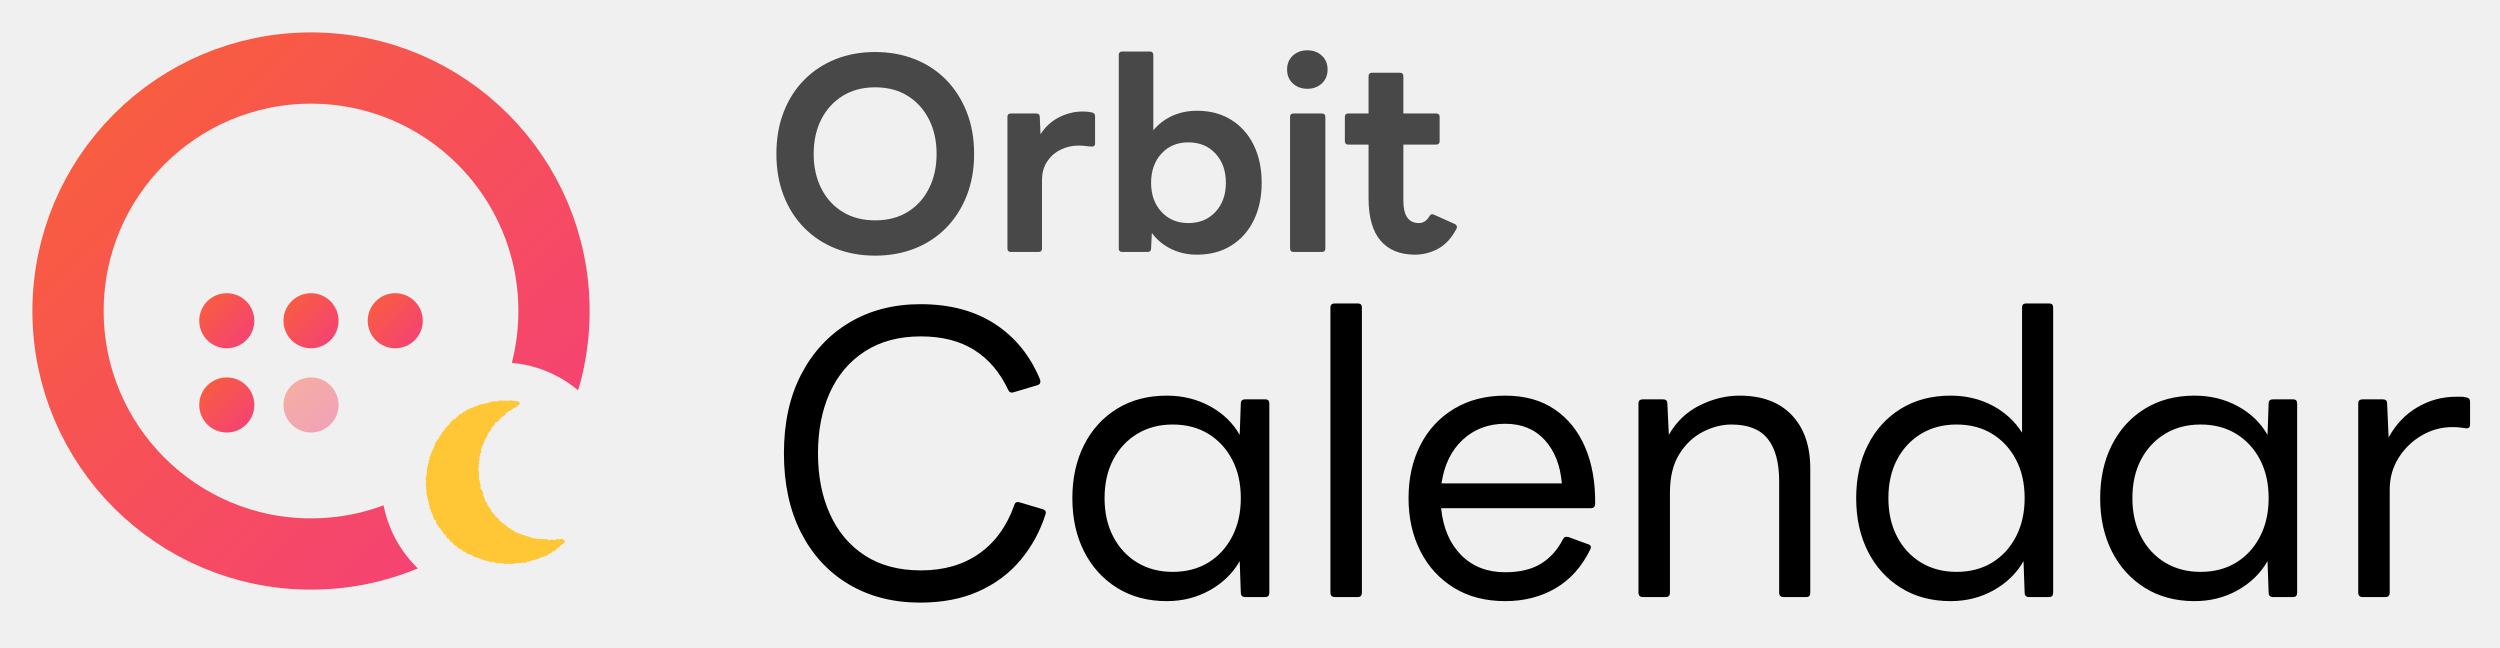
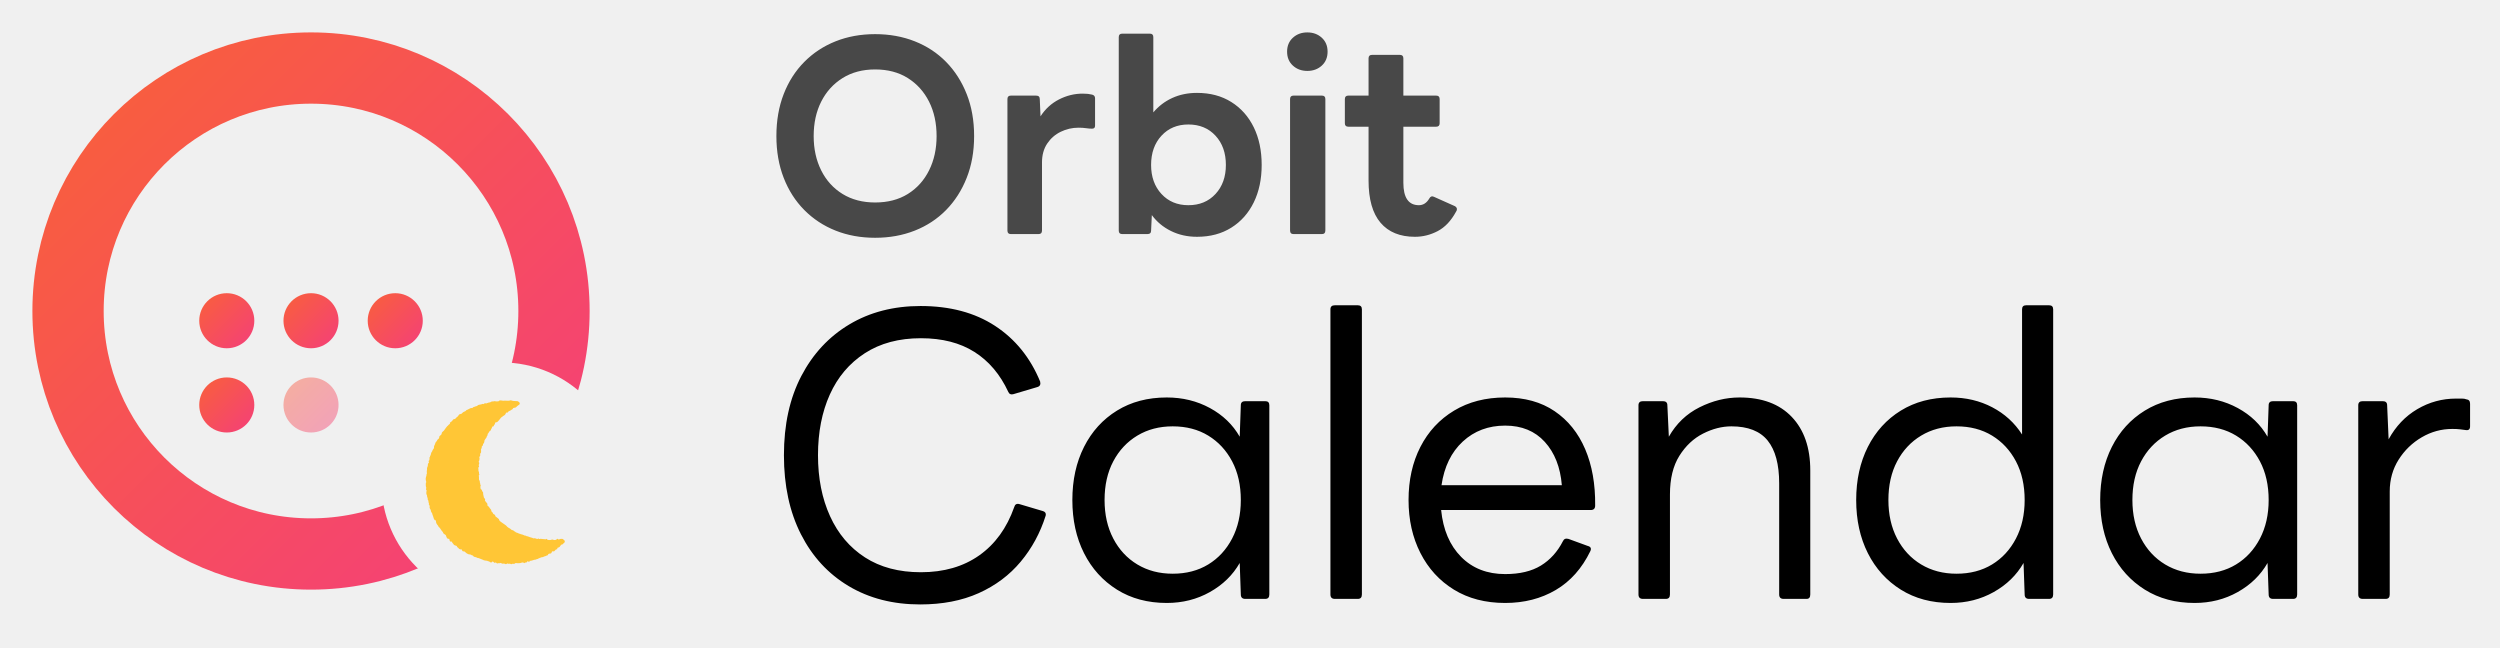
<svg xmlns="http://www.w3.org/2000/svg" viewBox="0 0 463 120">
  <defs>
    <linearGradient id="ink" x1="0" y1="0" x2="1" y2="1">
      <stop offset="0" stop-color="#F9603A" />
      <stop offset="1" stop-color="#F43F7A" />
    </linearGradient>
    <clipPath id="inside">
      <circle cx="256" cy="256" r="146" />
    </clipPath>
    <mask id="moon-gap">
      <rect width="512" height="512" fill="#fff" />
      <circle cx="373.42" cy="361.72" r="74" fill="#000" />
    </mask>
  </defs>
  <g transform="scale(0.3) translate(-64 -64)">
    <g mask="url(#moon-gap)">
      <path d="M116 204H396" stroke="url(#ink)" stroke-width="34" clip-path="url(#inside)" />
      <circle cx="204" cy="262" r="17" fill="url(#ink)" />
      <circle cx="256" cy="262" r="17" fill="url(#ink)" />
      <circle cx="308" cy="262" r="17" fill="url(#ink)" />
      <circle cx="204" cy="314" r="17" fill="url(#ink)" />
      <circle cx="256" cy="314" r="17" fill="url(#ink)" opacity="0.45" />
      <circle cx="256" cy="256" r="150" fill="none" stroke="url(#ink)" stroke-width="44" />
    </g>
    <path transform="translate(319.14 302.84) scale(0.46)" d="M183.57,223.72c-.77-.04-1.41.11-2,.45-.33.19-.58.43-.63.82-.1.72-.59,1.07-1.23,1.19-.7.13-1.35.35-1.92.78-.31.23-.67.3-1.02.36-.91.16-1.79.39-2.52,1-.06.05-.15.09-.23.09-2.12-.06-3.83,1.19-5.75,1.75-.5.15-.71.66-1.2.7-1.66.15-3.04,1.39-4.79,1.18-.24-.03-.44.09-.62.22-.68.47-1.58.4-2.22.7-1.02.47-2,.38-3.01.52-.29.04-.41.27-.41.56,0,.34.03.76-.38.82-.38.06-.78-.09-1.08-.36-.84-.74-1.4-.66-1.9.34-.29.59-.7.93-1.39.85-.79-.09-1.5.02-2.05.68-.29.34-.6.25-.85-.06-.79-.98-1.71-.84-2.77-.48-1.32.44-2.61.86-4.1.8-1.29-.05-2.57.01-3.86-.2-.58-.09-1.3.37-1.74.84-.37.39-.67.46-1.09.26-.84-.4-1.58-.4-2.41.17-.6.42-1.43.38-2.04-.16-.47-.42-.93-.45-1.46-.19-.55.26-1.03.25-1.56-.13-.55-.4-1.71-.18-2.17.31-.49.51-1.13.49-1.63.2-1.23-.7-2.53-.64-3.84-.52-.63.06-1.08-.28-1.52-.61-.49-.37-.95-.54-1.52-.15-.17.12-.42.19-.64.18-1.09-.05-2.19-.19-3.22.36-.26.14-.48,0-.68-.19-.26-.25-.57-.47-.8-.74-.45-.53-.92-.62-1.44-.15-.45.41-.87.3-1.27-.04-.53-.45-1.06-.92-1.58-1.39-.4-.36-.69-.35-1.03.11-.95,1.29-1.94,1.43-3.14.42-.68-.57-1.34-1.11-2.31-.96-.16.03-.31-.02-.45-.16-.46-.47-1.1-.62-1.7-.6-1.31.05-2.51-.46-3.78-.63-.38-.05-.55-.36-.86-.49-2-.81-4.01-1.62-6.02-2.4-.52-.2-1.17.12-1.62-.25-.76-.63-1.67-.79-2.57-1.04-.27-.07-.53-.3-.77-.28-1.4.17-2-.9-2.76-1.72-.11-.12-.17-.33-.36-.3-.85.17-1.44-.39-2.04-.79-1.14-.76-2.49-.38-3.68-.83-1.73-.65-3.17-1.65-4.41-3-.53-.58-1.23-.98-2.03-.83-.85.17-1.37-.16-1.71-.85-.25-.5-.79-.87-.62-1.58.08-.33-.33-.29-.57-.25-1,.17-1.91.04-2.8-.51-.34-.22-.65-.42-.88-.74-.39-.55-.74-1.09-1.43-1.35-.39-.15-.63-.55-.75-.97-.27-.94-.85-1.3-1.85-1.49-1.08-.21-2.25-.63-2.88-1.73-.32-.56-.62-1.1-1.15-1.51-.44-.34-.68-.86-.83-1.43-.23-.88-.54-1.01-1.38-.7-.82.3-1.87-.56-1.88-1.68,0-.88-.26-1.54-.91-2.12-.27-.24-.39-.38-.61,0-.29.51-.64.33-.96.06-1.23-1.04-2.01-2.36-2.33-3.93-.12-.57-.33-1.04-.84-1.38-.7-.46-1.37-.98-2.07-1.44-.44-.29-.81-.68-.92-1.16-.32-1.41-1.49-2.2-2.28-3.26-1.23-1.64-1.98-3.66-3.82-4.82-.48-1.91-2.31-2.97-2.98-4.77-.24-.65-.61-1.28-.51-2,.12-.85-.33-1.48-.71-2.15-.11-.18-.26-.26-.41-.2-.69.27-.81-.3-1.11-.68-1.25-1.6-1.24-3.67-2.09-5.41-.47-.96-.78-1.96-.91-3.02-.04-.29-.25-.42-.42-.6-.75-.81-1.18-1.79-1.3-2.86-.15-1.28-.15-1.32-.98-2.35-.66-.82-.93-1.87-.67-2.85.33-1.23-.25-2.08-.87-2.95-.17-.24-.34-.48-.23-.76.39-.97.1-1.78-.5-2.55-.07-.09-.11-.29-.06-.4.42-1.06-.15-1.87-.64-2.72-.34-.59-.61-1.2-.31-1.91.05-.11.03-.3-.03-.4-.61-1.05-.86-2.17-.87-3.38,0-.49-.21-1.01-.52-1.4-.37-.46-.46-.96-.39-1.5.15-1.11-.25-2.26.36-3.34.22-.4.07-.85-.31-1.21-.54-.51-.72-1.19-.38-1.83.43-.83.23-1.62-.06-2.35-.26-.65-.33-1.28-.33-1.96.01-.87,0-1.74-.01-2.61,0-.54.04-1.06.43-1.5.45-.51.04-1.02-.08-1.49-.56-2.06-.75-4.09.05-6.16.36-.93.59-1.92.56-2.94,0-.08-.03-.2.01-.25,1.11-1.31.1-2.82.37-4.21.16-.81.2-1.65.3-2.48,0-.08.08-.17.06-.24-.4-1.55.45-2.82.91-4.18.22-.66.17-1.32.16-1.99-.01-.87.21-1.61.98-2.17.74-.54.37-1.45.13-1.97-.36-.76-.04-1.04.46-1.31.35-.18.4-.41.38-.74-.02-.34.03-.66.2-.97.26-.47.29-.94-.1-1.4-.29-.35-.31-.77.17-.96.6-.23.67-.69.66-1.21,0-.43-.02-.88.32-1.17.66-.54.71-1.25.79-2.02.15-1.5.85-2.79,1.78-3.95.41-.51.27-1.21.69-1.74.37-.47.64-1.05,1.06-1.49.69-.74.9-1.6.71-2.56-.13-.65.03-1.16.39-1.72.62-.98.98-2.1,1.33-3.2.27-.86.63-1.66,1.33-2.29.53-.48,1.04-.97,1.18-1.77.09-.53.57-.95,1.04-1.25,1.18-.78,1.84-1.82,1.8-3.27-.02-.75.4-1.23,1-1.63.48-.33.94-.7,1.34-1.12.49-.5.86-1.05.91-1.82.1-1.44,1.04-2.38,2.17-3.15,1.19-.81,1.68-2.18,2.57-3.22,1.2-1.41,2.09-3.08,3.6-4.23.34-.26.6-.55.85-.89.36-.49.83-.9,1.4-1.16.25-.12.63-.26.49-.58-.54-1.25.5-1.73,1.17-2.22,1.02-.74,2.07-1.33,2.56-2.62.28-.73.88-1.17,1.84-1.17.92,0,1.71-.51,2.34-1.28.66-.81,1.35-1.63,2.29-2.19.53-.32.9-.86,1.15-1.4.57-1.26,1.61-1.85,2.87-2.03.97-.14,1.68-.41,2.29-1.28.89-1.26,2.35-1.8,3.73-2.37.55-.23,1.1-.37,1.32-1.03.07-.21.3-.44.51-.52,1.4-.52,2.75-1.15,4.03-1.93.6-.36,1.21-.63,1.88-.82.3-.09.63-.22.9-.11.84.34,1.38-.06,1.9-.63.25-.27.51-.58.87-.63,1.58-.24,2.9-1.33,4.54-1.35.21,0,.39-.08.48-.28.64-1.33,1.96-1.29,3.13-1.6,1.22-.32,2.56-.24,3.64-1.04.07-.05.24-.07.32-.02,1.08.67,1.89,0,2.64-.6.52-.41.94-.59,1.46-.11.34.31.72.14,1.03.03,1.62-.53,3.16-1.29,4.92-1.33.35,0,.56-.41.88-.6,1.22-.73,2.56-.71,3.89-.77.36-.02.72.03,1.04-.23.15-.12.34-.17.55-.09,1.41.53,2.87.32,4.31.31.41,0,.83-.11,1.08-.4.99-1.13,2.32-1.03,3.49-.76,1.45.33,2.83.42,4.29.25,1.18-.14,2.4.11,3.6.06,1.29-.06,2.61.19,3.88-.45.48-.24,1.15-.15,1.72.09,1.43.59,2.91.79,4.47.75,1.13-.03,2.27.22,3.42.16.32-.02.61.14.85.33.39.31.71.66,1.28.68.24,0,.46.29.52.6.04.22.13.43.22.63.68,1.5.61,1.76-.78,2.74-1.18.83-2.38,1.66-3.36,2.73-.87.95-1.98,1.35-3.23,1.31-.78-.03-1.23.32-1.45,1-.24.71-.75,1.09-1.41,1.33-.08.03-.19.02-.24.07-1.51,1.68-4.31,1.54-5.38,3.84-.17.36-.48.27-.8.15-.76-.29-1.36,0-1.6.77-.59,1.88-1.93,3.01-3.67,3.76-.03.01-.07,0-.08.02-.93,1.29-2.7,1.61-3.48,3.1-.28.53-.69,1.02-1.13,1.44-.8.76-1.28,1.83-2.08,2.49-.78.64-1.51,1.78-2.89,1.32-.34-.11-1.35,1.18-1.3,1.76.06.75-.31,1.17-.84,1.58-.37.28-.51.7-.63,1.15-.18.72-.52,1.31-1.44,1.18-.35-.05-.56.1-.7.45-.49,1.24-.93,2.5-1.74,3.59-.29.4.02,1.18-.57,1.41-1.16.44-1.69,1.43-2.26,2.37-.46.76-.76,1.61-1.56,2.11-.1.06-.21.27-.18.35.52,1.17-.4,1.92-.83,2.8-.26.55-.64,1.03-.64,1.69,0,.46-.46.68-.72,1-.53.65-.91,1.42-1.4,2.05-.75.95-.68,1.87-.82,2.92-.11.8-.49,1.95-1.44,2.49-.31.18-.42.39-.33.67.36,1.13-.25,1.83-1.06,2.41-.44.32-.6.68-.57,1.21.06.93.14,1.87-.82,2.47-.21.13-.13.35-.13.54.01,1.31,0,2.63.04,3.94.02.7-.47,1.12-.84,1.59-.37.47-.59.89-.39,1.52.36,1.15-.05,2.13-.82,3-.41.47-.49.91-.15,1.51.35.6.05,1.32.03,1.97-.02.83-.15,1.69-.68,2.45-.39.55-.63,1.15.07,1.82.51.49.4,1.28.12,1.9-.46,1.01-.72,2-.12,3.04.21.36.12.7-.19.98-.68.64-.98,1.34-.66,2.31.17.54.1,1.17.05,1.75-.08.87.14,1.69.51,2.43.28.56.36,1.1.31,1.7-.04.52-.1,1.01.27,1.5.3.41.28,1.07-.19,1.37-.62.41-.46.9-.3,1.38.27.81.16,1.62.14,2.45-.02,1.3-.15,2.7.92,3.75.22.22.19.45.18.69-.02.84-.03,1.68.45,2.44.14.23.12.49.1.74-.06.59-.08,1.14.45,1.59.27.23.38.65.21,1.02-.61,1.33-.33,2.67-.14,4.02.06.44.39.7.72.89.66.39.99.96,1.16,1.67.18.75.47,1.44,1.05,1.97.46.42.58,1.06.51,1.55-.21,1.34.41,2.51.56,3.76.08.63.22,1.26.38,1.87.23.89,1.06,1.38,1.51,2.14.22.37.4.59.14,1.02-.36.59-.23,1.12.17,1.75.74,1.17,1.75,2.09,2.58,3.17.42.55.6,1.08.36,1.74-.25.69-.11,1.15.54,1.63,1.03.75,1.97,1.64,2.53,2.86.22.49.64.93,1.05,1.29.7.61,1.07,1.38,1.14,2.26.07.82.28,1.46,1.03,1.93.67.42,1.14,1.05,1.34,1.85.26,1.05,1.33,1.1,2.04,1.59.52.36.9.66.84,1.39-.06.63.37,1.11.91,1.4,1.41.77,2.39,2.08,3.73,2.94.27.18.4.54.47.88.22,1.18.93,2,1.88,2.67,2.34,1.63,4.68,3.27,7.02,4.91.79.55,1.37,1.31,2.01,2.01.9.97,2.1,1.57,3.25,2.18.87.46,1.61,1.05,2.27,1.75.45.47,1.01.73,1.64.71.6-.03,1.03.21,1.39.63.53.61,1.15,1.06,1.94,1.27.03,0,.06.01.08.03,1.27,1.65,3.47,1.44,5.02,2.54.18.12.41.22.62.24.73.08,1.41.29,2.02.68.54.34,1.24.16,1.67.37.83.41,1.78.45,2.56.98.66.44,1.39.71,2.22.63.16-.02.4-.01.48.08.71.77,1.66.71,2.58.9.77.16,1.54.57,2.25.89,1.6.72,3.38.76,4.92,1.59.49.26,1.09.39,1.53.11.59-.36.99-.11,1.47.12.78.36,1.66.43,2.44.8.33.16.58-.11.77-.37.42-.57.85-.48,1.22.02.36.48.72.59,1.29.34.82-.36,1.72-.24,2.57-.14,1.3.16,2.58.42,3.9.39.24,0,.49.09.72.18.38.16.72.17.98-.17.49-.63,1.12-.51,1.48-.03.76,1.01,1.86,1.03,2.91,1.18,1.31.19,2.58-.1,3.8-.59.31-.13.66-.17.98-.03.66.3,1.35.45,2.07.58.7.13,1.26.03,1.96-.16.84-.23,1.38-.64,1.95-1.19.53-.5,1.22-.33,1.54.18.48.76,1.07.62,1.57.29,1.1-.74,2.3-.72,3.54-.69.59.01,1.07.18,1.54.55.7.56,1.16,1.37,1.96,1.83.24.14.32.43.31.74-.06,1.14-.37,2.14-1.5,2.68-.27.13-.43.32-.59.57-.4.63-.76,1.2-1.74,1.16-.6-.03-1.19.58-1.63,1.1-.3.36-.61.74-.83,1.16-.62,1.14-1.54,1.8-2.83,1.97-.62.08-.97.45-.97,1.13,0,.95-.5,1.38-1.45,1.28-.34-.04-.51.19-.7.39-.64.67-1.27,1.34-1.89,2.03-.3.33-.62.39-1.05.23-1.27-.48-2.19.01-2.52,1.32-.29,1.16-.93,1.63-2.08,1.61Z" fill="#ffc636" />
  </g>
-   <path transform="translate(141 44.97) scale(0.45714)" d="M46.10 5.20L46.10 5.20Q37.40 5.20 30.10 2.30Q22.80-0.60 17.40-6.05Q12-11.50 9.05-19.10Q6.10-26.70 6.10-36L6.10-36Q6.10-45.40 9.05-53Q12-60.60 17.40-66.05Q22.80-71.50 30.10-74.40Q37.40-77.30 46.10-77.30L46.10-77.30Q54.80-77.30 62.15-74.40Q69.50-71.50 74.85-66.05Q80.20-60.60 83.20-53Q86.20-45.40 86.20-36L86.20-36Q86.20-26.70 83.20-19.10Q80.20-11.50 74.85-6.05Q69.50-0.60 62.15 2.30Q54.80 5.20 46.10 5.20ZM21.20-36L21.20-36Q21.20-28.20 24.25-22.10Q27.30-16 32.90-12.55Q38.50-9.10 46.10-9.10L46.10-9.10Q53.80-9.10 59.35-12.55Q64.90-16 67.95-22.10Q71-28.20 71-36L71-36Q71-43.90 67.95-49.95Q64.90-56 59.35-59.50Q53.80-63 46.10-63L46.10-63Q38.50-63 32.90-59.50Q27.30-56 24.25-49.95Q21.20-43.90 21.20-36ZM112.30 3.70L101.10 3.70Q99.70 3.70 99.70 2.30L99.70 2.30L99.70-51Q99.70-52.40 101.10-52.40L101.10-52.40L111.30-52.40Q112.80-52.40 112.80-51L112.80-51L113.10-44Q116.00-48.50 120.60-50.85Q125.20-53.20 130.20-53.20L130.20-53.20Q131.40-53.20 132.30-53.10Q133.20-53 134-52.80L134-52.80Q135.20-52.50 135.20-51.30L135.20-51.30L135.20-40.20Q135.20-39 134-39L134-39Q132.90-39 131.55-39.20Q130.20-39.40 128.50-39.40L128.50-39.40Q124.70-39.40 121.30-37.75Q117.90-36.10 115.80-32.95Q113.70-29.80 113.70-25.30L113.70-25.30L113.70 2.30Q113.70 3.70 112.30 3.70L112.30 3.70ZM176.50 4.80L176.50 4.80Q170.70 4.80 165.95 2.45Q161.20 0.10 158.20-4L158.20-4L157.90 2.30Q157.90 3.70 156.40 3.70L156.40 3.70L146.20 3.70Q144.80 3.70 144.80 2.30L144.80 2.30L144.80-76.10Q144.80-77.50 146.20-77.50L146.20-77.50L157.40-77.50Q158.80-77.50 158.80-76.10L158.80-76.10L158.80-45.60Q162-49.40 166.50-51.45Q171-53.50 176.50-53.50L176.50-53.50Q184.50-53.50 190.40-49.80Q196.30-46.10 199.50-39.55Q202.70-33 202.70-24.30L202.70-24.30Q202.70-15.70 199.50-9.15Q196.30-2.60 190.40 1.10Q184.50 4.80 176.50 4.80ZM157.90-24.30L157.90-24.30Q157.90-17.10 162.10-12.55Q166.30-8 173-8L173-8Q179.80-8 184-12.55Q188.20-17.10 188.20-24.30L188.20-24.30Q188.20-31.60 184-36.15Q179.80-40.70 173-40.70L173-40.70Q166.30-40.70 162.10-36.15Q157.90-31.60 157.90-24.30ZM221.20-62.40L221.20-62.40Q217.70-62.40 215.35-64.55Q213-66.70 213-70.20L213-70.20Q213-73.70 215.35-75.85Q217.70-78 221.20-78L221.20-78Q224.70-78 227.05-75.85Q229.40-73.70 229.40-70.20L229.40-70.20Q229.40-66.70 227.05-64.55Q224.70-62.40 221.20-62.40ZM214.20 2.20L214.20-51Q214.20-52.40 215.60-52.40L215.60-52.40L227.10-52.40Q228.50-52.40 228.50-51L228.50-51L228.50 2.20Q228.50 3.70 227.10 3.70L227.10 3.70L215.60 3.70Q214.20 3.70 214.20 2.20L214.20 2.20ZM264.80 4.80L264.80 4.80Q255.70 4.80 250.85-0.90Q246.00-6.60 246.00-18L246.00-18L246.00-39.80L237.80-39.80Q236.40-39.80 236.40-41.20L236.40-41.20L236.40-51Q236.40-52.40 237.80-52.40L237.80-52.40L246.00-52.40L246.00-67.50Q246.00-68.90 247.40-68.90L247.40-68.90L258.70-68.90Q260.10-68.90 260.10-67.50L260.10-67.50L260.10-52.40L273.40-52.40Q274.80-52.40 274.80-51L274.80-51L274.80-41.20Q274.80-39.80 273.40-39.80L273.40-39.80L260.10-39.80L260.10-17.10Q260.10-8 266.40-8L266.40-8Q269-8 270.60-10.70L270.60-10.70Q271.30-12 272.50-11.40L272.50-11.40L281-7.60Q281.80-7.10 281.80-6.40L281.80-6.40Q281.80-5.80 281.40-5.30L281.40-5.30Q278.40 0.20 274 2.50Q269.60 4.80 264.80 4.80Z" fill="#000" opacity=".7" />
-   <path transform="translate(141 108.86) scale(0.68571)" d="M42.90 4L42.90 4Q31.90 4 23.60-0.95Q15.30-5.90 10.70-14.95Q6.10-24 6.10-36.30L6.10-36.30Q6.10-48.70 10.80-57.70Q15.50-66.70 23.80-71.65Q32.10-76.60 43-76.60L43-76.60Q54.90-76.60 63.10-71.25Q71.30-65.90 75.30-56.20L75.30-56.20Q75.60-55 74.50-54.70L74.50-54.70L68.10-52.80Q67.10-52.50 66.70-53.40L66.70-53.40Q63.40-60.50 57.55-64.20Q51.70-67.90 43.10-67.90L43.10-67.90Q34.20-67.90 27.95-63.85Q21.70-59.80 18.50-52.70Q15.30-45.60 15.30-36.30L15.30-36.30Q15.30-27 18.55-19.85Q21.80-12.70 28-8.70Q34.20-4.70 43.10-4.70L43.10-4.70Q52.40-4.70 58.85-9.25Q65.30-13.80 68.30-22.30L68.30-22.30Q68.60-23.40 69.70-23.10L69.70-23.10L76.10-21.20Q77-20.90 76.80-20L76.80-20Q74.60-13 70.05-7.55Q65.50-2.10 58.70 0.95Q51.90 4 42.90 4ZM109.50 3.60L109.50 3.60Q101.80 3.60 96.05 0Q90.30-3.60 87.15-9.85Q84.00-16.10 84.00-24.20L84.00-24.20Q84.00-32.30 87.15-38.55Q90.30-44.80 96.05-48.35Q101.80-51.90 109.50-51.90L109.50-51.90Q115.90-51.90 121.15-49.05Q126.40-46.20 129.20-41.30L129.20-41.30L129.50-49.80Q129.50-50.90 130.70-50.90L130.70-50.90L136.10-50.90Q137.20-50.90 137.20-49.80L137.20-49.80L137.20 1.30Q137.20 2.50 136.10 2.50L136.10 2.50L130.70 2.50Q129.50 2.50 129.50 1.30L129.50 1.30L129.20-7.20Q126.40-2.30 121.15 0.65Q115.90 3.60 109.50 3.60ZM111.10-4.30L111.10-4.30Q116.60-4.30 120.70-6.80Q124.80-9.30 127.15-13.80Q129.50-18.30 129.50-24.20L129.50-24.20Q129.50-30.20 127.15-34.65Q124.80-39.10 120.70-41.60Q116.60-44.10 111.10-44.10L111.10-44.10Q105.70-44.10 101.55-41.60Q97.40-39.10 95.05-34.65Q92.70-30.20 92.70-24.20L92.70-24.20Q92.70-18.30 95.05-13.80Q97.40-9.30 101.55-6.80Q105.70-4.30 111.10-4.30ZM161.10 2.50L154.90 2.50Q153.70 2.50 153.70 1.30L153.70 1.30L153.70-75.70Q153.70-76.80 154.90-76.80L154.90-76.80L161.10-76.80Q162.20-76.80 162.20-75.70L162.20-75.70L162.20 1.30Q162.20 2.50 161.10 2.50L161.10 2.50ZM200.90 3.60L200.90 3.60Q192.90 3.60 187.05 0Q181.20-3.60 178-9.90Q174.80-16.20 174.80-24.20L174.80-24.20Q174.80-32.30 178-38.55Q181.20-44.80 187.10-48.35Q193-51.90 200.90-51.90L200.90-51.90Q208.80-51.90 214.25-48.20Q219.70-44.50 222.50-37.95Q225.30-31.40 225.20-22.70L225.20-22.70Q225.20-21.50 224-21.50L224-21.50L183.60-21.50Q184.40-13.50 189-8.85Q193.60-4.20 200.90-4.20L200.90-4.20Q206.80-4.20 210.55-6.50Q214.30-8.80 216.50-13.10L216.50-13.10Q216.90-14 218-13.70L218-13.70L223.20-11.80Q224.40-11.50 223.90-10.40L223.90-10.40Q220.50-3.40 214.55 0.10Q208.60 3.60 200.90 3.60ZM200.90-44.30L200.90-44.30Q194.10-44.30 189.45-40Q184.80-35.70 183.70-28.20L183.70-28.20L216.20-28.20Q215.60-35.50 211.60-39.90Q207.60-44.30 200.90-44.30ZM244.30 2.50L238.10 2.50Q236.90 2.50 236.90 1.30L236.90 1.30L236.90-49.80Q236.90-50.90 238.10-50.90L238.10-50.90L243.50-50.90Q244.70-50.90 244.70-49.80L244.70-49.80L245.10-41.30Q248.10-46.60 253.40-49.25Q258.70-51.90 264.20-51.90L264.20-51.90Q273.30-51.90 278.30-46.65Q283.30-41.40 283.30-32.20L283.30-32.20L283.30 1.30Q283.30 2.50 282.30 2.50L282.30 2.50L276.10 2.50Q274.90 2.50 274.90 1.30L274.90 1.30L274.90-28.70Q274.90-36.40 271.80-40.25Q268.70-44.10 262-44.10L262-44.10Q258.20-44.10 254.35-42.15Q250.50-40.20 247.95-36.15Q245.40-32.10 245.40-25.70L245.40-25.70L245.40 1.30Q245.40 2.50 244.30 2.50L244.30 2.50ZM321.20 3.60L321.20 3.60Q313.50 3.60 307.75 0Q302-3.60 298.85-9.85Q295.70-16.10 295.70-24.20L295.70-24.20Q295.70-32.30 298.85-38.55Q302-44.80 307.75-48.35Q313.50-51.90 321.20-51.90L321.20-51.90Q327.40-51.90 332.45-49.25Q337.50-46.60 340.50-41.90L340.50-41.90L340.50-75.70Q340.50-76.80 341.60-76.80L341.60-76.80L347.80-76.80Q348.90-76.80 348.90-75.70L348.90-75.70L348.90 1.30Q348.90 2.50 347.80 2.50L347.80 2.50L342.40 2.50Q341.20 2.50 341.20 1.30L341.20 1.30L340.90-7.20Q338.10-2.30 332.85 0.65Q327.60 3.60 321.20 3.60ZM322.80-4.30L322.80-4.30Q328.30-4.30 332.40-6.80Q336.50-9.30 338.85-13.80Q341.20-18.30 341.20-24.20L341.20-24.20Q341.20-30.20 338.85-34.65Q336.50-39.10 332.40-41.60Q328.30-44.10 322.80-44.10L322.80-44.10Q317.40-44.10 313.25-41.60Q309.10-39.10 306.75-34.65Q304.40-30.20 304.40-24.20L304.40-24.20Q304.40-18.30 306.75-13.80Q309.10-9.30 313.25-6.80Q317.40-4.30 322.80-4.30ZM387.10 3.60L387.10 3.60Q379.40 3.60 373.65 0Q367.90-3.60 364.75-9.85Q361.60-16.10 361.60-24.20L361.60-24.20Q361.60-32.30 364.75-38.55Q367.90-44.80 373.65-48.35Q379.40-51.90 387.10-51.90L387.10-51.90Q393.50-51.90 398.75-49.05Q404.00-46.20 406.80-41.30L406.80-41.30L407.10-49.80Q407.10-50.90 408.30-50.90L408.30-50.90L413.70-50.90Q414.80-50.90 414.80-49.80L414.80-49.80L414.80 1.30Q414.80 2.50 413.70 2.50L413.70 2.50L408.30 2.50Q407.10 2.50 407.10 1.30L407.10 1.30L406.80-7.20Q404.00-2.30 398.75 0.65Q393.50 3.60 387.10 3.60ZM388.70-4.30L388.70-4.30Q394.20-4.30 398.30-6.80Q402.40-9.30 404.75-13.80Q407.10-18.30 407.10-24.20L407.10-24.20Q407.10-30.20 404.75-34.65Q402.40-39.10 398.30-41.60Q394.20-44.10 388.70-44.10L388.70-44.10Q383.30-44.10 379.15-41.60Q375.00-39.10 372.65-34.65Q370.30-30.20 370.30-24.20L370.30-24.20Q370.30-18.30 372.65-13.80Q375.00-9.30 379.15-6.80Q383.30-4.30 388.70-4.30ZM438.70 2.50L432.50 2.50Q431.30 2.50 431.30 1.30L431.30 1.30L431.30-49.80Q431.30-50.90 432.50-50.90L432.50-50.90L437.90-50.90Q439.10-50.90 439.10-49.80L439.10-49.80L439.50-40.60Q442.40-45.90 447.25-48.75Q452.10-51.60 457.70-51.60L457.70-51.60Q458.60-51.60 459.30-51.60Q460-51.60 460.50-51.40L460.50-51.40Q461.50-51.30 461.50-50.20L461.50-50.20L461.50-44.10Q461.50-42.90 460.30-43.10L460.30-43.10Q459.60-43.20 458.75-43.30Q457.90-43.40 456.70-43.40L456.70-43.40Q452.30-43.40 448.45-41.15Q444.60-38.90 442.20-35.10Q439.80-31.30 439.80-26.50L439.80-26.50L439.80 1.30Q439.80 2.50 438.70 2.50L438.70 2.50Z" fill="#000" />
+   <path transform="translate(141 41.66) scale(0.45714)" d="M46.10 5.20L46.10 5.20Q37.40 5.20 30.10 2.30Q22.80-0.60 17.40-6.05Q12-11.50 9.05-19.10Q6.10-26.70 6.10-36L6.10-36Q6.10-45.40 9.05-53Q12-60.60 17.40-66.05Q22.80-71.50 30.10-74.40Q37.40-77.30 46.10-77.30L46.10-77.30Q54.80-77.30 62.15-74.40Q69.50-71.50 74.85-66.05Q80.20-60.60 83.20-53Q86.20-45.40 86.20-36L86.20-36Q86.20-26.70 83.20-19.10Q80.20-11.50 74.85-6.05Q69.50-0.60 62.15 2.30Q54.80 5.20 46.10 5.20ZM21.20-36L21.20-36Q21.20-28.20 24.25-22.10Q27.30-16 32.90-12.55Q38.50-9.10 46.10-9.10L46.10-9.10Q53.80-9.10 59.35-12.55Q64.90-16 67.95-22.10Q71-28.20 71-36L71-36Q71-43.90 67.95-49.95Q64.90-56 59.35-59.50Q53.80-63 46.10-63L46.10-63Q38.50-63 32.90-59.50Q27.30-56 24.25-49.95Q21.20-43.90 21.20-36ZM112.30 3.70L101.10 3.70Q99.70 3.70 99.70 2.30L99.70 2.30L99.70-51Q99.70-52.40 101.10-52.40L101.10-52.40L111.30-52.40Q112.80-52.40 112.80-51L112.80-51L113.10-44Q116.00-48.50 120.60-50.85Q125.20-53.20 130.20-53.20L130.20-53.20Q131.40-53.20 132.30-53.10Q133.20-53 134-52.80L134-52.80Q135.20-52.50 135.20-51.30L135.20-51.30L135.20-40.20Q135.20-39 134-39L134-39Q132.90-39 131.55-39.20Q130.20-39.40 128.50-39.40L128.50-39.40Q124.70-39.40 121.30-37.75Q117.90-36.10 115.80-32.95Q113.70-29.80 113.70-25.30L113.70-25.30L113.70 2.30Q113.70 3.70 112.30 3.70L112.30 3.70ZM176.50 4.80L176.50 4.80Q170.70 4.80 165.95 2.45Q161.20 0.10 158.20-4L158.20-4L157.90 2.30Q157.90 3.70 156.40 3.70L156.40 3.70L146.20 3.70Q144.80 3.70 144.80 2.30L144.80 2.30L144.80-76.10Q144.80-77.50 146.20-77.50L146.20-77.50L157.40-77.50Q158.80-77.50 158.80-76.10L158.80-76.10L158.80-45.60Q162-49.40 166.50-51.45Q171-53.50 176.50-53.50L176.50-53.50Q184.50-53.50 190.40-49.80Q196.30-46.10 199.50-39.55Q202.70-33 202.70-24.30L202.70-24.30Q202.70-15.70 199.50-9.15Q196.30-2.60 190.40 1.10Q184.50 4.80 176.50 4.80ZM157.90-24.30L157.90-24.30Q157.90-17.10 162.10-12.55Q166.30-8 173-8L173-8Q179.80-8 184-12.55Q188.20-17.10 188.20-24.30L188.20-24.30Q188.20-31.60 184-36.15Q179.80-40.70 173-40.70L173-40.70Q166.30-40.70 162.10-36.15Q157.90-31.60 157.90-24.30ZM221.20-62.40L221.20-62.40Q217.70-62.40 215.35-64.55Q213-66.70 213-70.20L213-70.20Q213-73.70 215.35-75.85Q217.70-78 221.20-78L221.20-78Q224.70-78 227.05-75.85Q229.40-73.70 229.40-70.20L229.40-70.20Q229.40-66.70 227.05-64.55Q224.70-62.40 221.20-62.40ZM214.20 2.20L214.20-51Q214.20-52.40 215.60-52.40L215.60-52.40L227.10-52.40Q228.50-52.40 228.50-51L228.50-51L228.50 2.20Q228.50 3.70 227.10 3.70L227.10 3.70L215.60 3.70Q214.20 3.70 214.20 2.20L214.20 2.20ZM264.80 4.80L264.80 4.80Q255.70 4.80 250.85-0.90Q246.00-6.60 246.00-18L246.00-18L246.00-39.80L237.80-39.80Q236.40-39.80 236.40-41.20L236.40-41.20L236.40-51Q236.40-52.40 237.80-52.40L237.80-52.40L246.00-52.40L246.00-67.50Q246.00-68.90 247.40-68.90L247.40-68.90L258.70-68.90Q260.10-68.90 260.10-67.50L260.10-67.50L260.10-52.40L273.40-52.40Q274.80-52.40 274.80-51L274.80-51L274.80-41.20Q274.80-39.80 273.40-39.80L273.40-39.80L260.10-39.80L260.10-17.10Q260.10-8 266.40-8L266.40-8Q269-8 270.60-10.70L270.60-10.70Q271.30-12 272.50-11.40L272.50-11.40L281-7.60Q281.80-7.10 281.80-6.40L281.80-6.40Q281.80-5.80 281.40-5.30L281.40-5.30Q278.40 0.20 274 2.50Q269.60 4.80 264.80 4.80Z" fill="#000" opacity=".7" />
+   <path transform="translate(141 109.2) scale(0.685716)" d="M42.90 4L42.90 4Q31.90 4 23.60-0.95Q15.30-5.90 10.70-14.95Q6.10-24 6.10-36.30L6.10-36.30Q6.10-48.70 10.80-57.70Q15.50-66.70 23.80-71.65Q32.10-76.60 43-76.60L43-76.60Q54.90-76.60 63.10-71.25Q71.30-65.90 75.30-56.20L75.30-56.20Q75.60-55 74.50-54.70L74.50-54.70L68.10-52.80Q67.10-52.50 66.70-53.40L66.70-53.40Q63.40-60.50 57.55-64.20Q51.70-67.90 43.10-67.90L43.10-67.90Q34.20-67.90 27.95-63.85Q21.70-59.80 18.50-52.70Q15.30-45.60 15.30-36.30L15.30-36.30Q15.30-27 18.55-19.85Q21.80-12.70 28-8.70Q34.20-4.70 43.10-4.70L43.10-4.70Q52.40-4.70 58.85-9.25Q65.30-13.80 68.30-22.30L68.30-22.30Q68.60-23.40 69.70-23.10L69.70-23.10L76.10-21.20Q77-20.90 76.80-20L76.80-20Q74.60-13 70.05-7.55Q65.50-2.10 58.70 0.95Q51.90 4 42.90 4ZM109.50 3.60L109.50 3.60Q101.80 3.60 96.05 0Q90.30-3.60 87.15-9.85Q84.00-16.10 84.00-24.20L84.00-24.20Q84.00-32.30 87.15-38.55Q90.30-44.80 96.05-48.35Q101.80-51.90 109.50-51.90L109.50-51.90Q115.90-51.90 121.15-49.05Q126.40-46.20 129.20-41.30L129.20-41.30L129.50-49.80Q129.50-50.90 130.70-50.90L130.70-50.90L136.10-50.90Q137.20-50.90 137.20-49.80L137.20-49.80L137.20 1.30Q137.20 2.50 136.10 2.50L136.10 2.50L130.70 2.50Q129.50 2.50 129.50 1.30L129.50 1.30L129.20-7.20Q126.40-2.30 121.15 0.65Q115.90 3.60 109.50 3.60ZM111.10-4.30L111.10-4.30Q116.60-4.30 120.70-6.80Q124.80-9.30 127.15-13.80Q129.50-18.30 129.50-24.20L129.50-24.20Q129.50-30.20 127.15-34.65Q124.80-39.10 120.70-41.60Q116.60-44.10 111.10-44.10L111.10-44.10Q105.70-44.10 101.55-41.60Q97.40-39.10 95.05-34.65Q92.70-30.20 92.70-24.20L92.70-24.20Q92.70-18.30 95.05-13.80Q97.40-9.30 101.55-6.80Q105.70-4.30 111.10-4.30ZM161.10 2.50L154.90 2.50Q153.70 2.50 153.70 1.30L153.70 1.30L153.70-75.70Q153.70-76.80 154.90-76.80L154.90-76.80L161.10-76.80Q162.20-76.80 162.20-75.70L162.20-75.70L162.20 1.30Q162.20 2.50 161.10 2.50L161.10 2.50ZM200.90 3.60L200.90 3.60Q192.90 3.60 187.05 0Q181.20-3.60 178-9.90Q174.80-16.20 174.80-24.20L174.80-24.20Q174.80-32.30 178-38.55Q181.20-44.80 187.10-48.35Q193-51.90 200.90-51.90L200.90-51.90Q208.80-51.90 214.25-48.20Q219.70-44.50 222.50-37.95Q225.30-31.40 225.20-22.70L225.20-22.70Q225.20-21.50 224-21.50L224-21.50L183.60-21.50Q184.40-13.50 189-8.85Q193.60-4.20 200.90-4.20L200.90-4.20Q206.80-4.20 210.55-6.50Q214.30-8.80 216.50-13.10L216.50-13.10Q216.90-14 218-13.70L218-13.70L223.20-11.80Q224.40-11.50 223.90-10.40L223.90-10.40Q220.50-3.40 214.55 0.10Q208.60 3.60 200.90 3.60ZM200.90-44.30L200.90-44.30Q194.10-44.30 189.45-40Q184.80-35.70 183.70-28.20L183.70-28.20L216.20-28.20Q215.60-35.50 211.60-39.90Q207.60-44.30 200.90-44.30ZM244.30 2.50L238.10 2.50Q236.90 2.50 236.90 1.30L236.90 1.30L236.90-49.80Q236.90-50.90 238.10-50.90L238.10-50.90L243.50-50.90Q244.70-50.90 244.70-49.80L244.70-49.80L245.10-41.30Q248.10-46.60 253.40-49.25Q258.70-51.90 264.20-51.90L264.20-51.90Q273.30-51.90 278.30-46.65Q283.30-41.40 283.30-32.20L283.30-32.20L283.30 1.30Q283.30 2.50 282.30 2.50L282.30 2.50L276.10 2.50Q274.90 2.50 274.90 1.30L274.90 1.30L274.90-28.70Q274.90-36.40 271.80-40.25Q268.70-44.10 262-44.10L262-44.10Q258.20-44.10 254.35-42.15Q250.50-40.20 247.95-36.15Q245.40-32.10 245.40-25.70L245.40-25.70L245.40 1.30Q245.40 2.50 244.30 2.50L244.30 2.50ZM321.20 3.60L321.20 3.60Q313.50 3.60 307.75 0Q302-3.60 298.85-9.85Q295.70-16.10 295.70-24.20L295.70-24.20Q295.70-32.30 298.85-38.55Q302-44.80 307.75-48.35Q313.50-51.90 321.20-51.90L321.20-51.90Q327.40-51.90 332.45-49.25Q337.50-46.60 340.50-41.90L340.50-41.90L340.50-75.70Q340.50-76.80 341.60-76.80L341.60-76.80L347.80-76.80Q348.90-76.80 348.90-75.70L348.90-75.70L348.90 1.30Q348.90 2.50 347.80 2.50L347.80 2.50L342.40 2.50Q341.20 2.50 341.20 1.30L341.20 1.30L340.90-7.20Q338.10-2.30 332.85 0.65Q327.60 3.60 321.20 3.60ZM322.80-4.30L322.80-4.30Q328.30-4.30 332.40-6.80Q336.50-9.30 338.85-13.80Q341.20-18.30 341.20-24.20L341.20-24.20Q341.20-30.20 338.85-34.65Q336.50-39.10 332.40-41.60Q328.30-44.10 322.80-44.10L322.80-44.10Q317.40-44.10 313.25-41.60Q309.10-39.10 306.75-34.65Q304.40-30.20 304.40-24.20L304.40-24.20Q304.40-18.30 306.75-13.80Q309.10-9.30 313.25-6.80Q317.40-4.30 322.80-4.30ZM387.10 3.60L387.10 3.60Q379.40 3.60 373.65 0Q367.90-3.60 364.75-9.85Q361.60-16.10 361.60-24.20L361.60-24.20Q361.60-32.30 364.75-38.55Q367.90-44.80 373.65-48.35Q379.40-51.90 387.10-51.90L387.10-51.90Q393.50-51.90 398.75-49.05Q404.00-46.20 406.80-41.30L406.80-41.30L407.10-49.80Q407.10-50.90 408.30-50.90L408.30-50.90L413.70-50.90Q414.80-50.90 414.80-49.80L414.80-49.80L414.80 1.30Q414.80 2.50 413.70 2.50L413.70 2.50L408.30 2.50Q407.10 2.50 407.10 1.30L407.10 1.30L406.80-7.20Q404.00-2.30 398.75 0.65Q393.50 3.60 387.10 3.60ZM388.70-4.30L388.70-4.30Q394.20-4.30 398.30-6.80Q402.40-9.30 404.75-13.80Q407.10-18.30 407.10-24.20L407.10-24.20Q407.10-30.20 404.75-34.65Q402.40-39.10 398.30-41.60Q394.20-44.10 388.70-44.10L388.70-44.10Q383.30-44.10 379.15-41.60Q375.00-39.10 372.65-34.65Q370.30-30.20 370.30-24.20L370.30-24.20Q370.30-18.30 372.65-13.80Q375.00-9.30 379.15-6.80Q383.30-4.30 388.70-4.30ZM438.70 2.50L432.50 2.50Q431.30 2.50 431.30 1.30L431.30 1.30L431.30-49.80Q431.30-50.90 432.50-50.90L432.50-50.90L437.90-50.90Q439.10-50.90 439.10-49.80L439.10-49.80L439.50-40.60Q442.40-45.90 447.25-48.75Q452.10-51.60 457.70-51.60L457.70-51.60Q458.60-51.60 459.30-51.60Q460-51.60 460.50-51.40L460.50-51.40Q461.50-51.30 461.50-50.20L461.50-50.20L461.50-44.10Q461.50-42.90 460.30-43.10L460.30-43.10Q459.60-43.20 458.75-43.30Q457.90-43.40 456.70-43.40L456.70-43.40Q452.30-43.40 448.45-41.15Q444.60-38.90 442.20-35.10Q439.80-31.30 439.80-26.50L439.80-26.50L439.80 1.30Q439.80 2.50 438.70 2.50L438.70 2.50Z" fill="#000" />
</svg>
